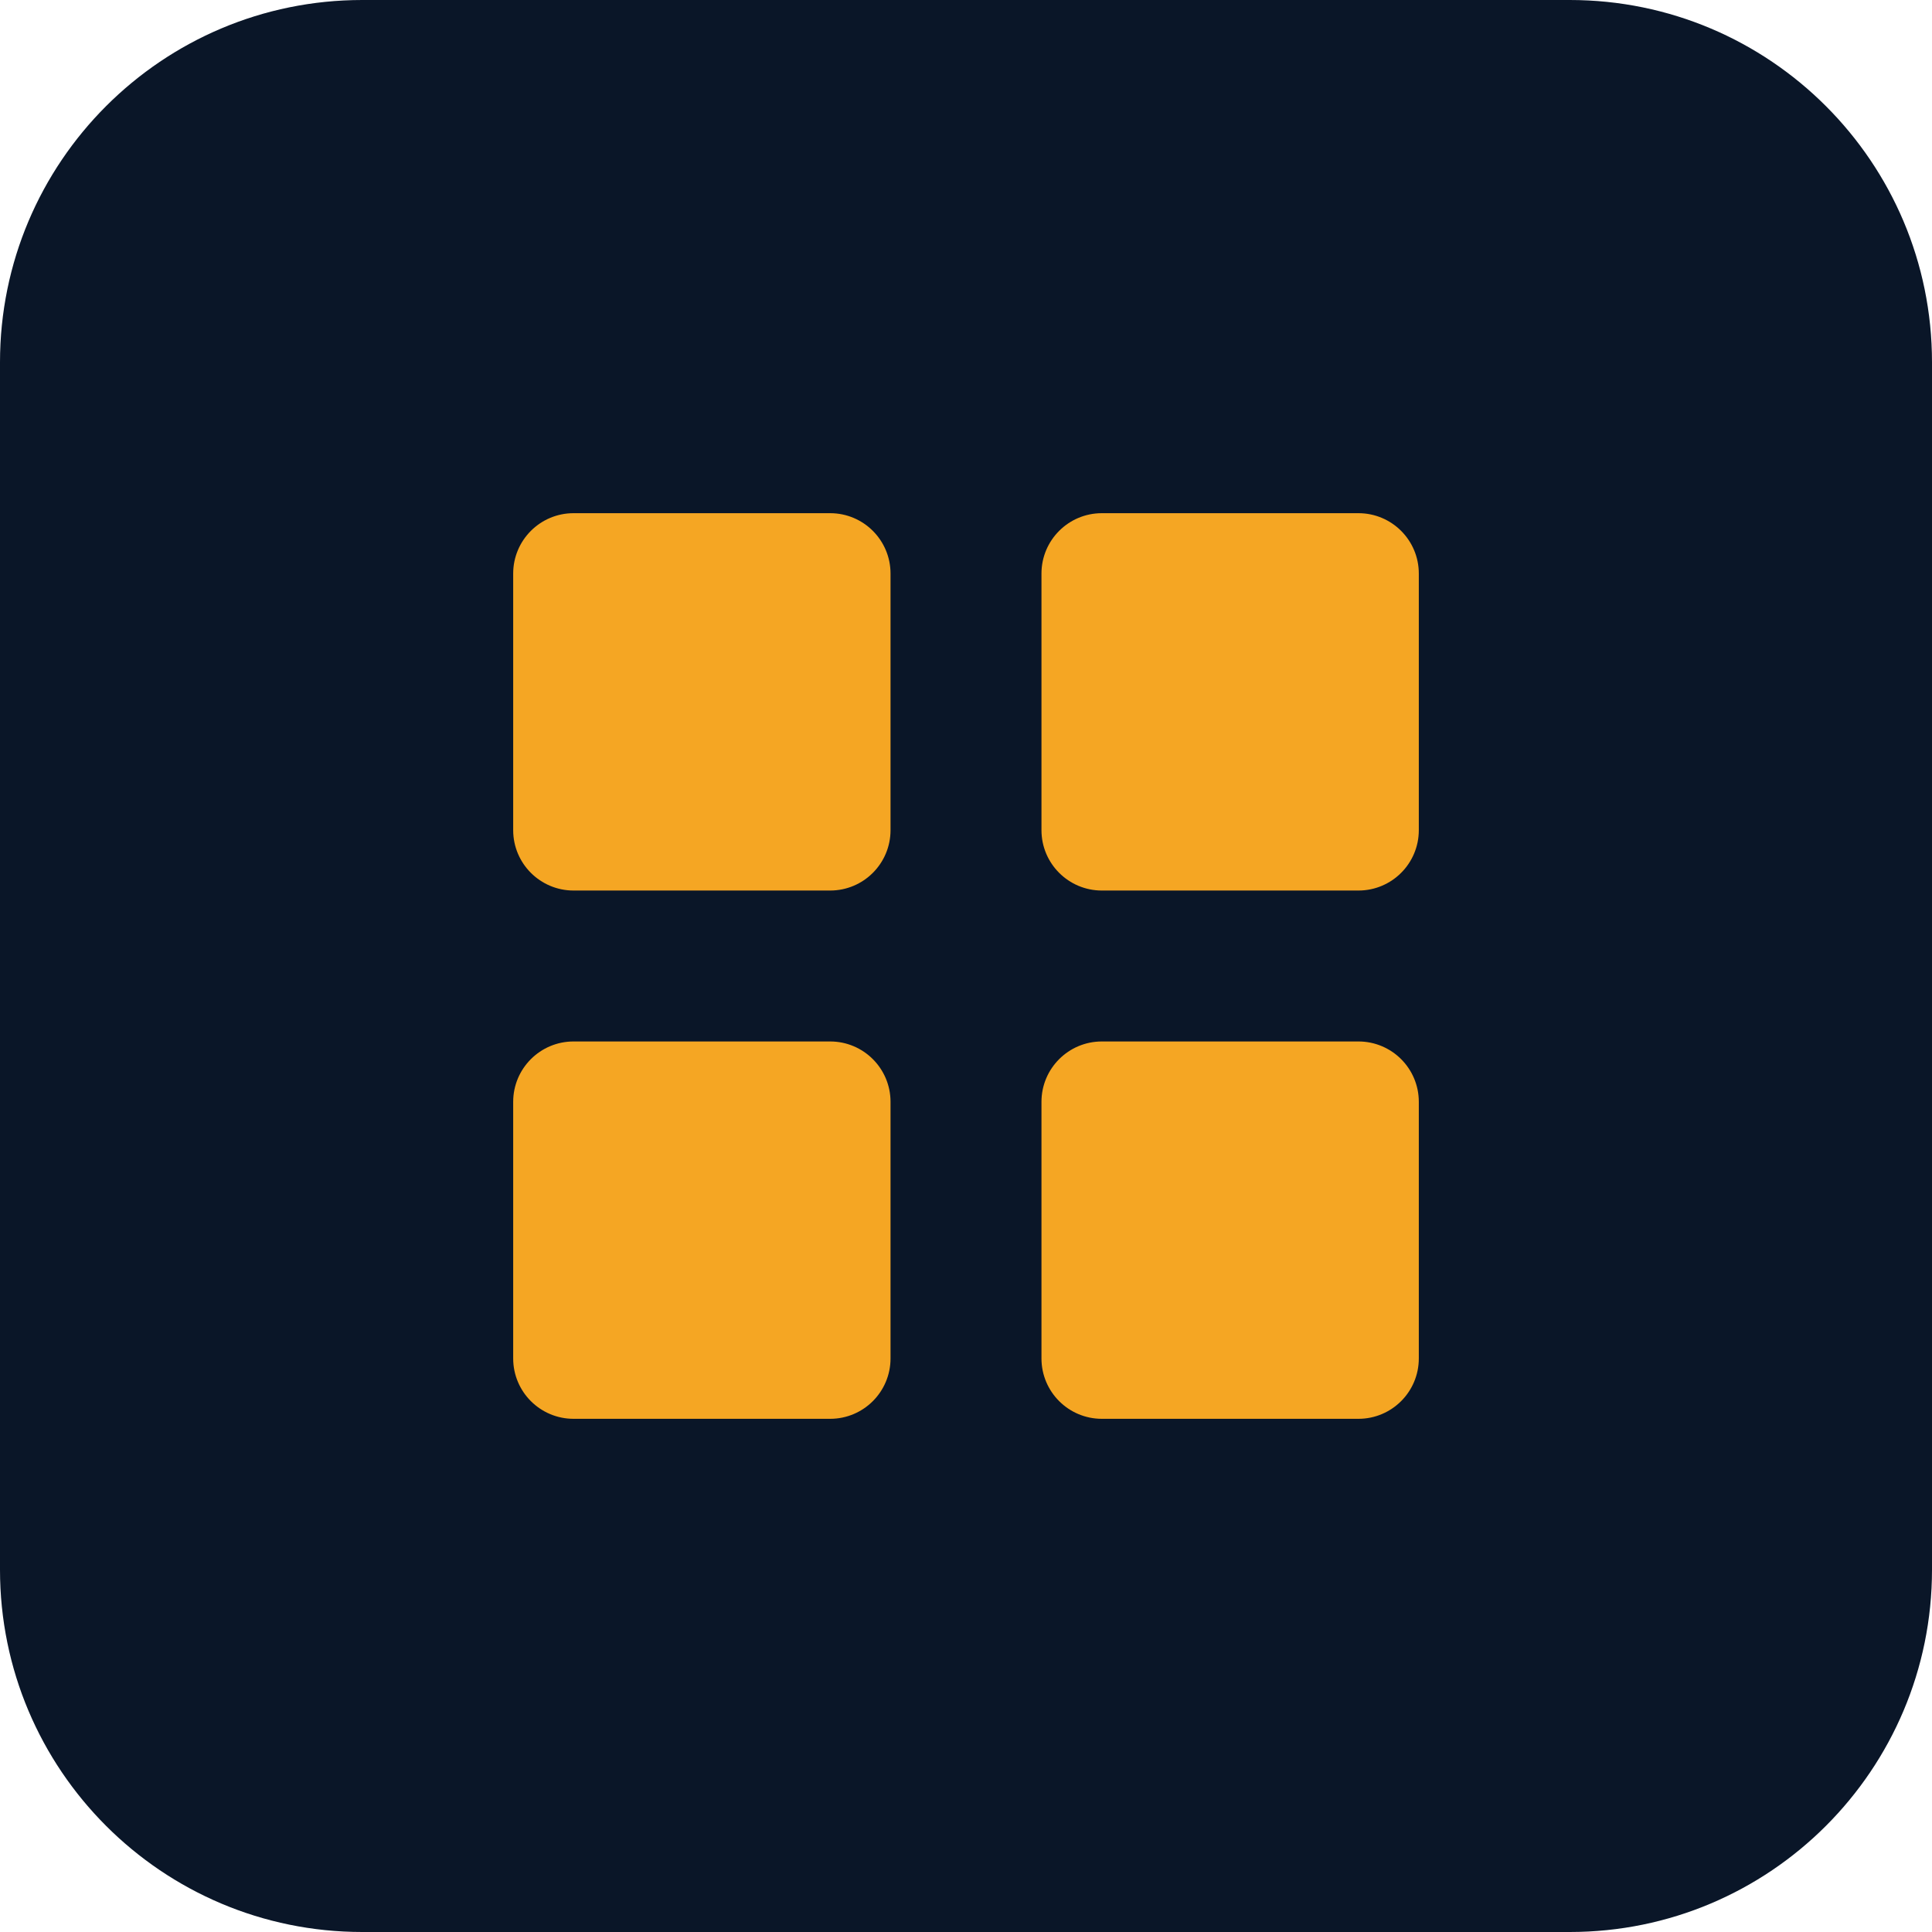
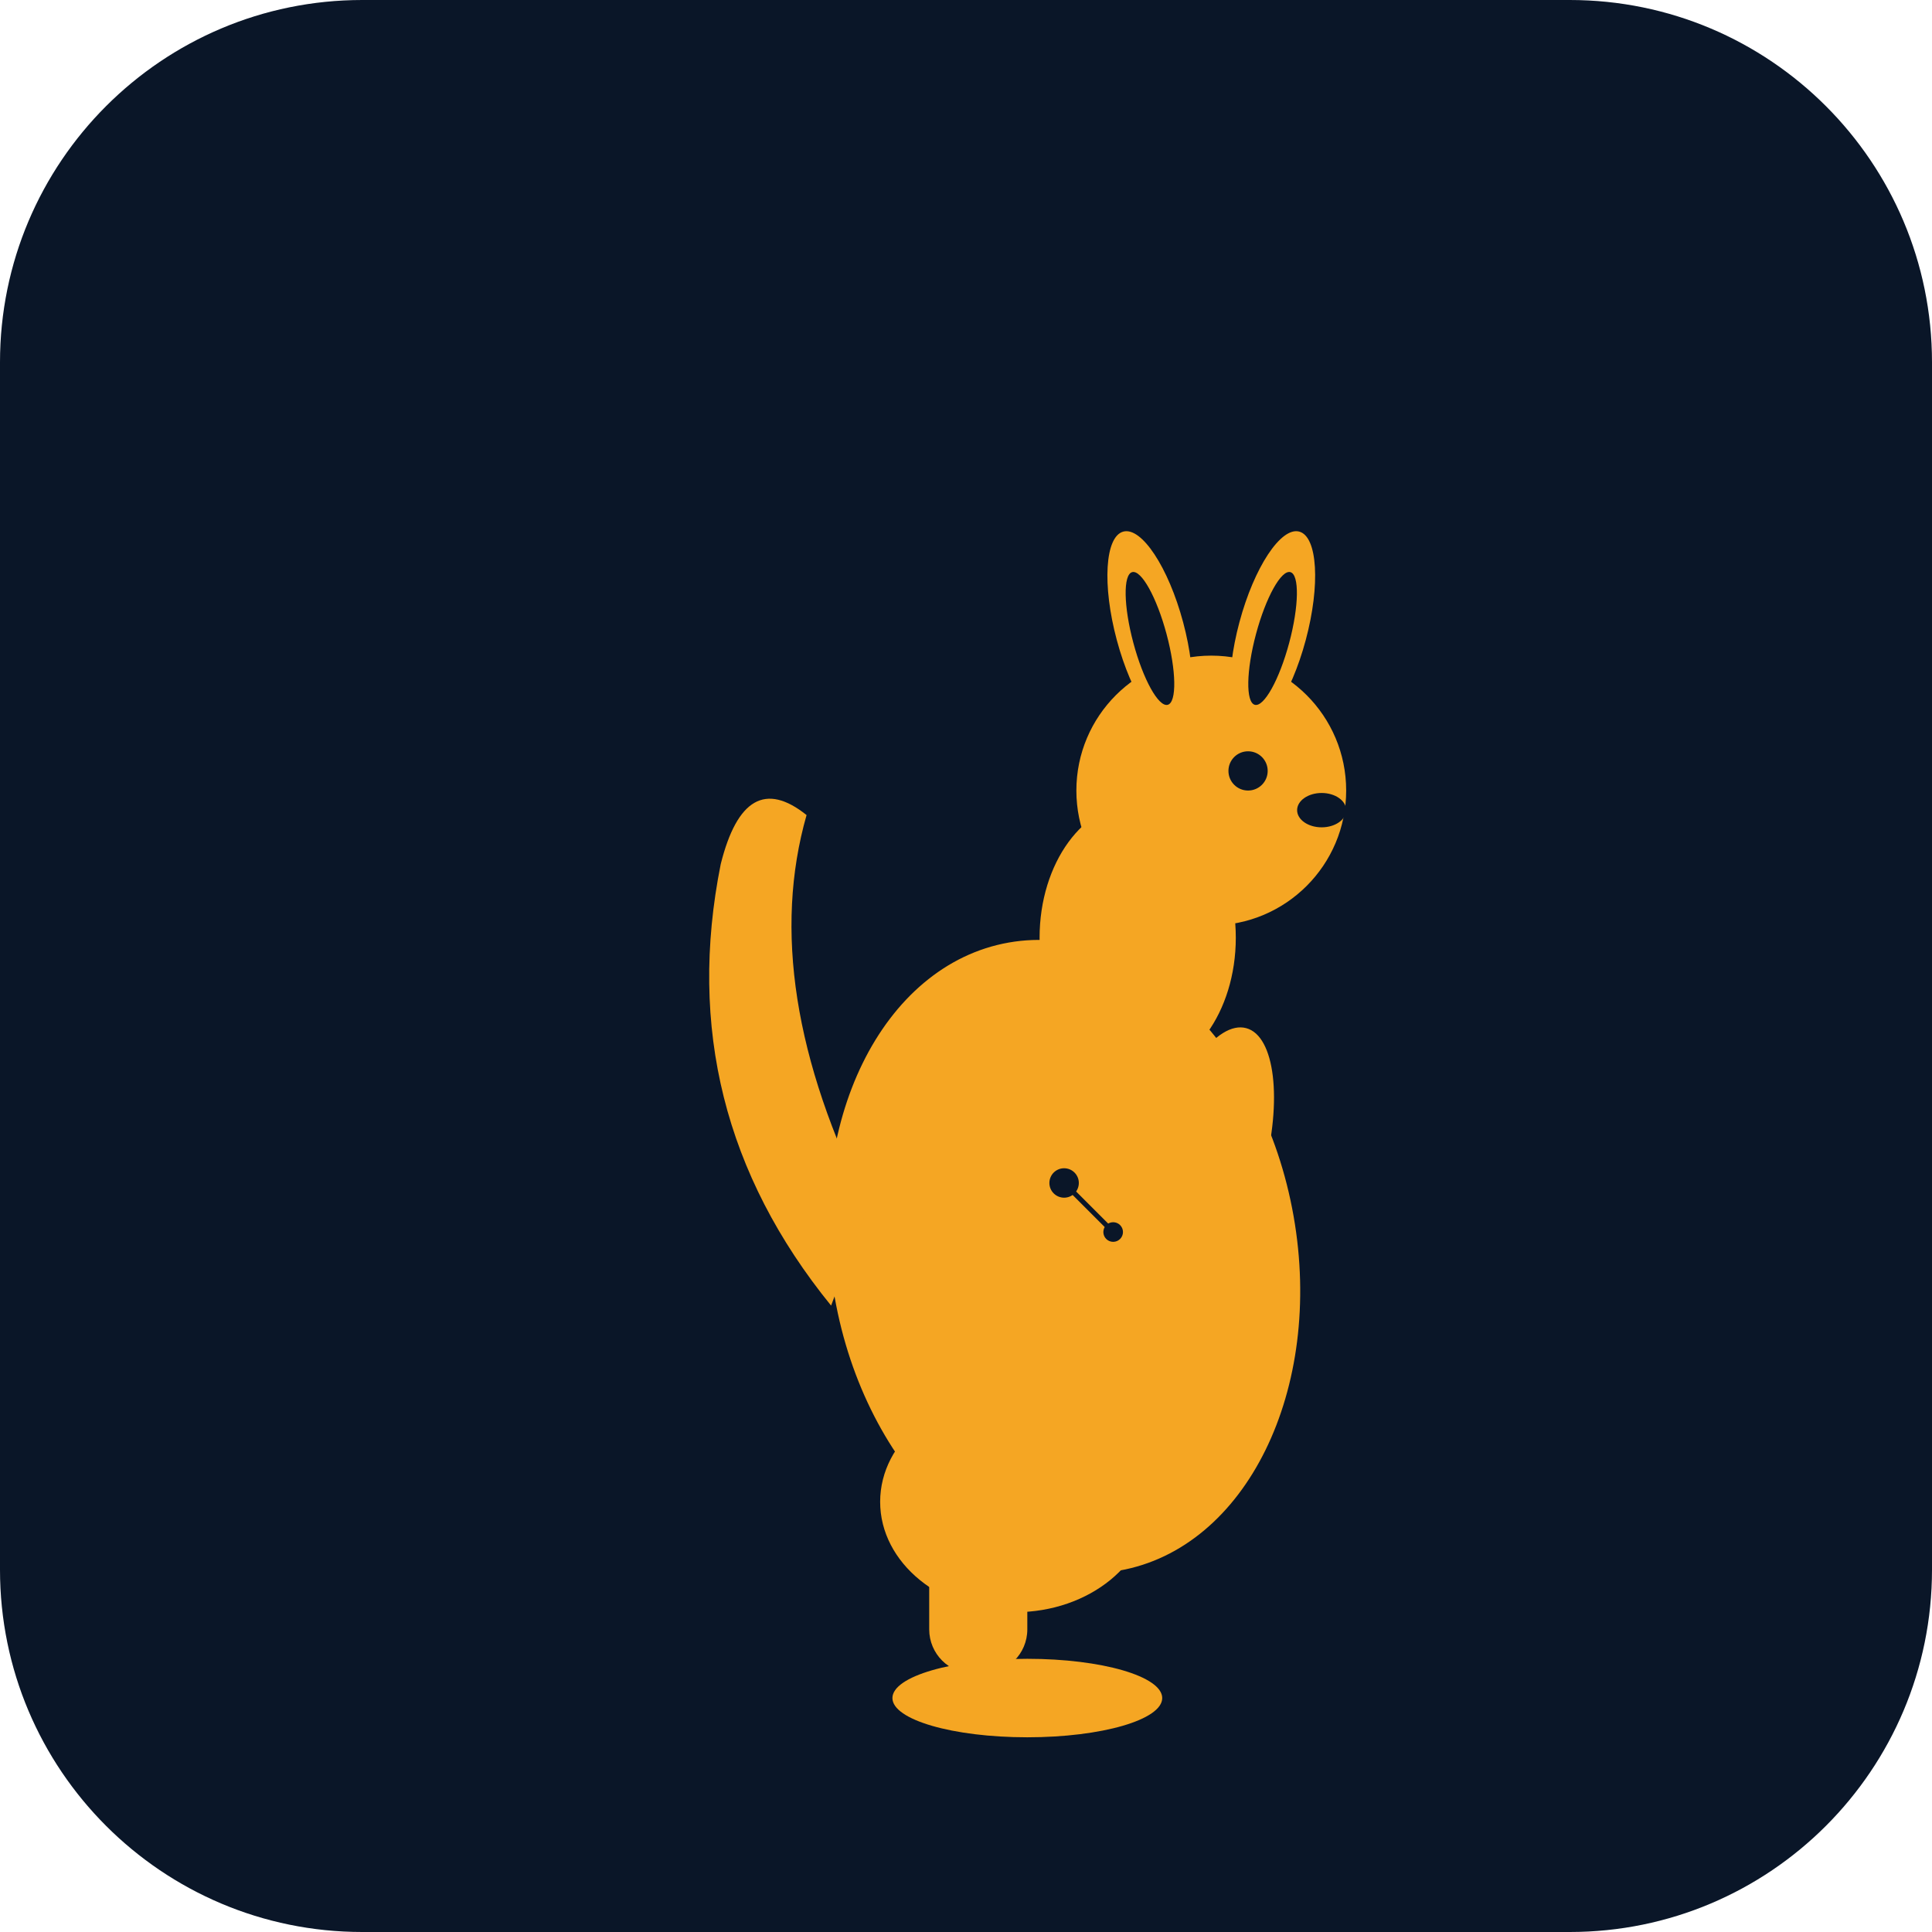
<svg xmlns="http://www.w3.org/2000/svg" width="512" height="512" viewBox="0 0 512 512">
  <rect width="512" height="512" rx="96" fill="#0A1628" />
-   <rect x="136" y="136" width="100" height="100" rx="16" fill="#F5A623" />
-   <rect x="276" y="136" width="100" height="100" rx="16" fill="#F5A623" />
-   <rect x="136" y="276" width="100" height="100" rx="16" fill="#F5A623" />
-   <rect x="276" y="276" width="100" height="100" rx="16" fill="#F5A623" />
+   <g transform="translate(100, 60) scale(0.65)" fill="#F5A623">
+     <ellipse cx="280" cy="420" rx="95" ry="130" transform="rotate(-10, 280, 420)" />
+     <circle cx="340" cy="230" r="55" />
+     <ellipse cx="315" cy="165" rx="14" ry="42" transform="rotate(-15, 315, 165)" />
+     <ellipse cx="365" cy="165" rx="14" ry="42" transform="rotate(15, 365, 165)" />
+     <ellipse cx="315" cy="168" rx="7" ry="28" transform="rotate(-15, 315, 168)" fill="#0A1628" />
+     <ellipse cx="365" cy="168" rx="7" ry="28" transform="rotate(15, 365, 168)" fill="#0A1628" />
+     <circle cx="355" cy="222" r="8" fill="#0A1628" />
+     <ellipse cx="385" cy="238" rx="10" ry="7" fill="#0A1628" />
+     <ellipse cx="310" cy="290" rx="40" ry="55" />
+     <path d="M185 440 Q120 360 140 260 Q150 220 175 240 Q155 310 200 400 Z" />
+     <ellipse cx="260" cy="520" rx="55" ry="45" />
+     <rect x="225" y="530" width="40" height="60" rx="18" />
+     <ellipse cx="265" cy="600" rx="55" ry="16" />
+     <ellipse cx="340" cy="380" rx="22" ry="55" transform="rotate(15, 340, 380)" />
+     <circle cx="350" cy="430" r="14" />
+     <circle cx="280" cy="390" r="6" fill="#0A1628" />
+     <circle cx="300" cy="410" r="4" fill="#0A1628" />
+     <line x1="280" y1="390" x2="300" y2="410" stroke="#0A1628" stroke-width="2" />
+   </g>
</svg>
